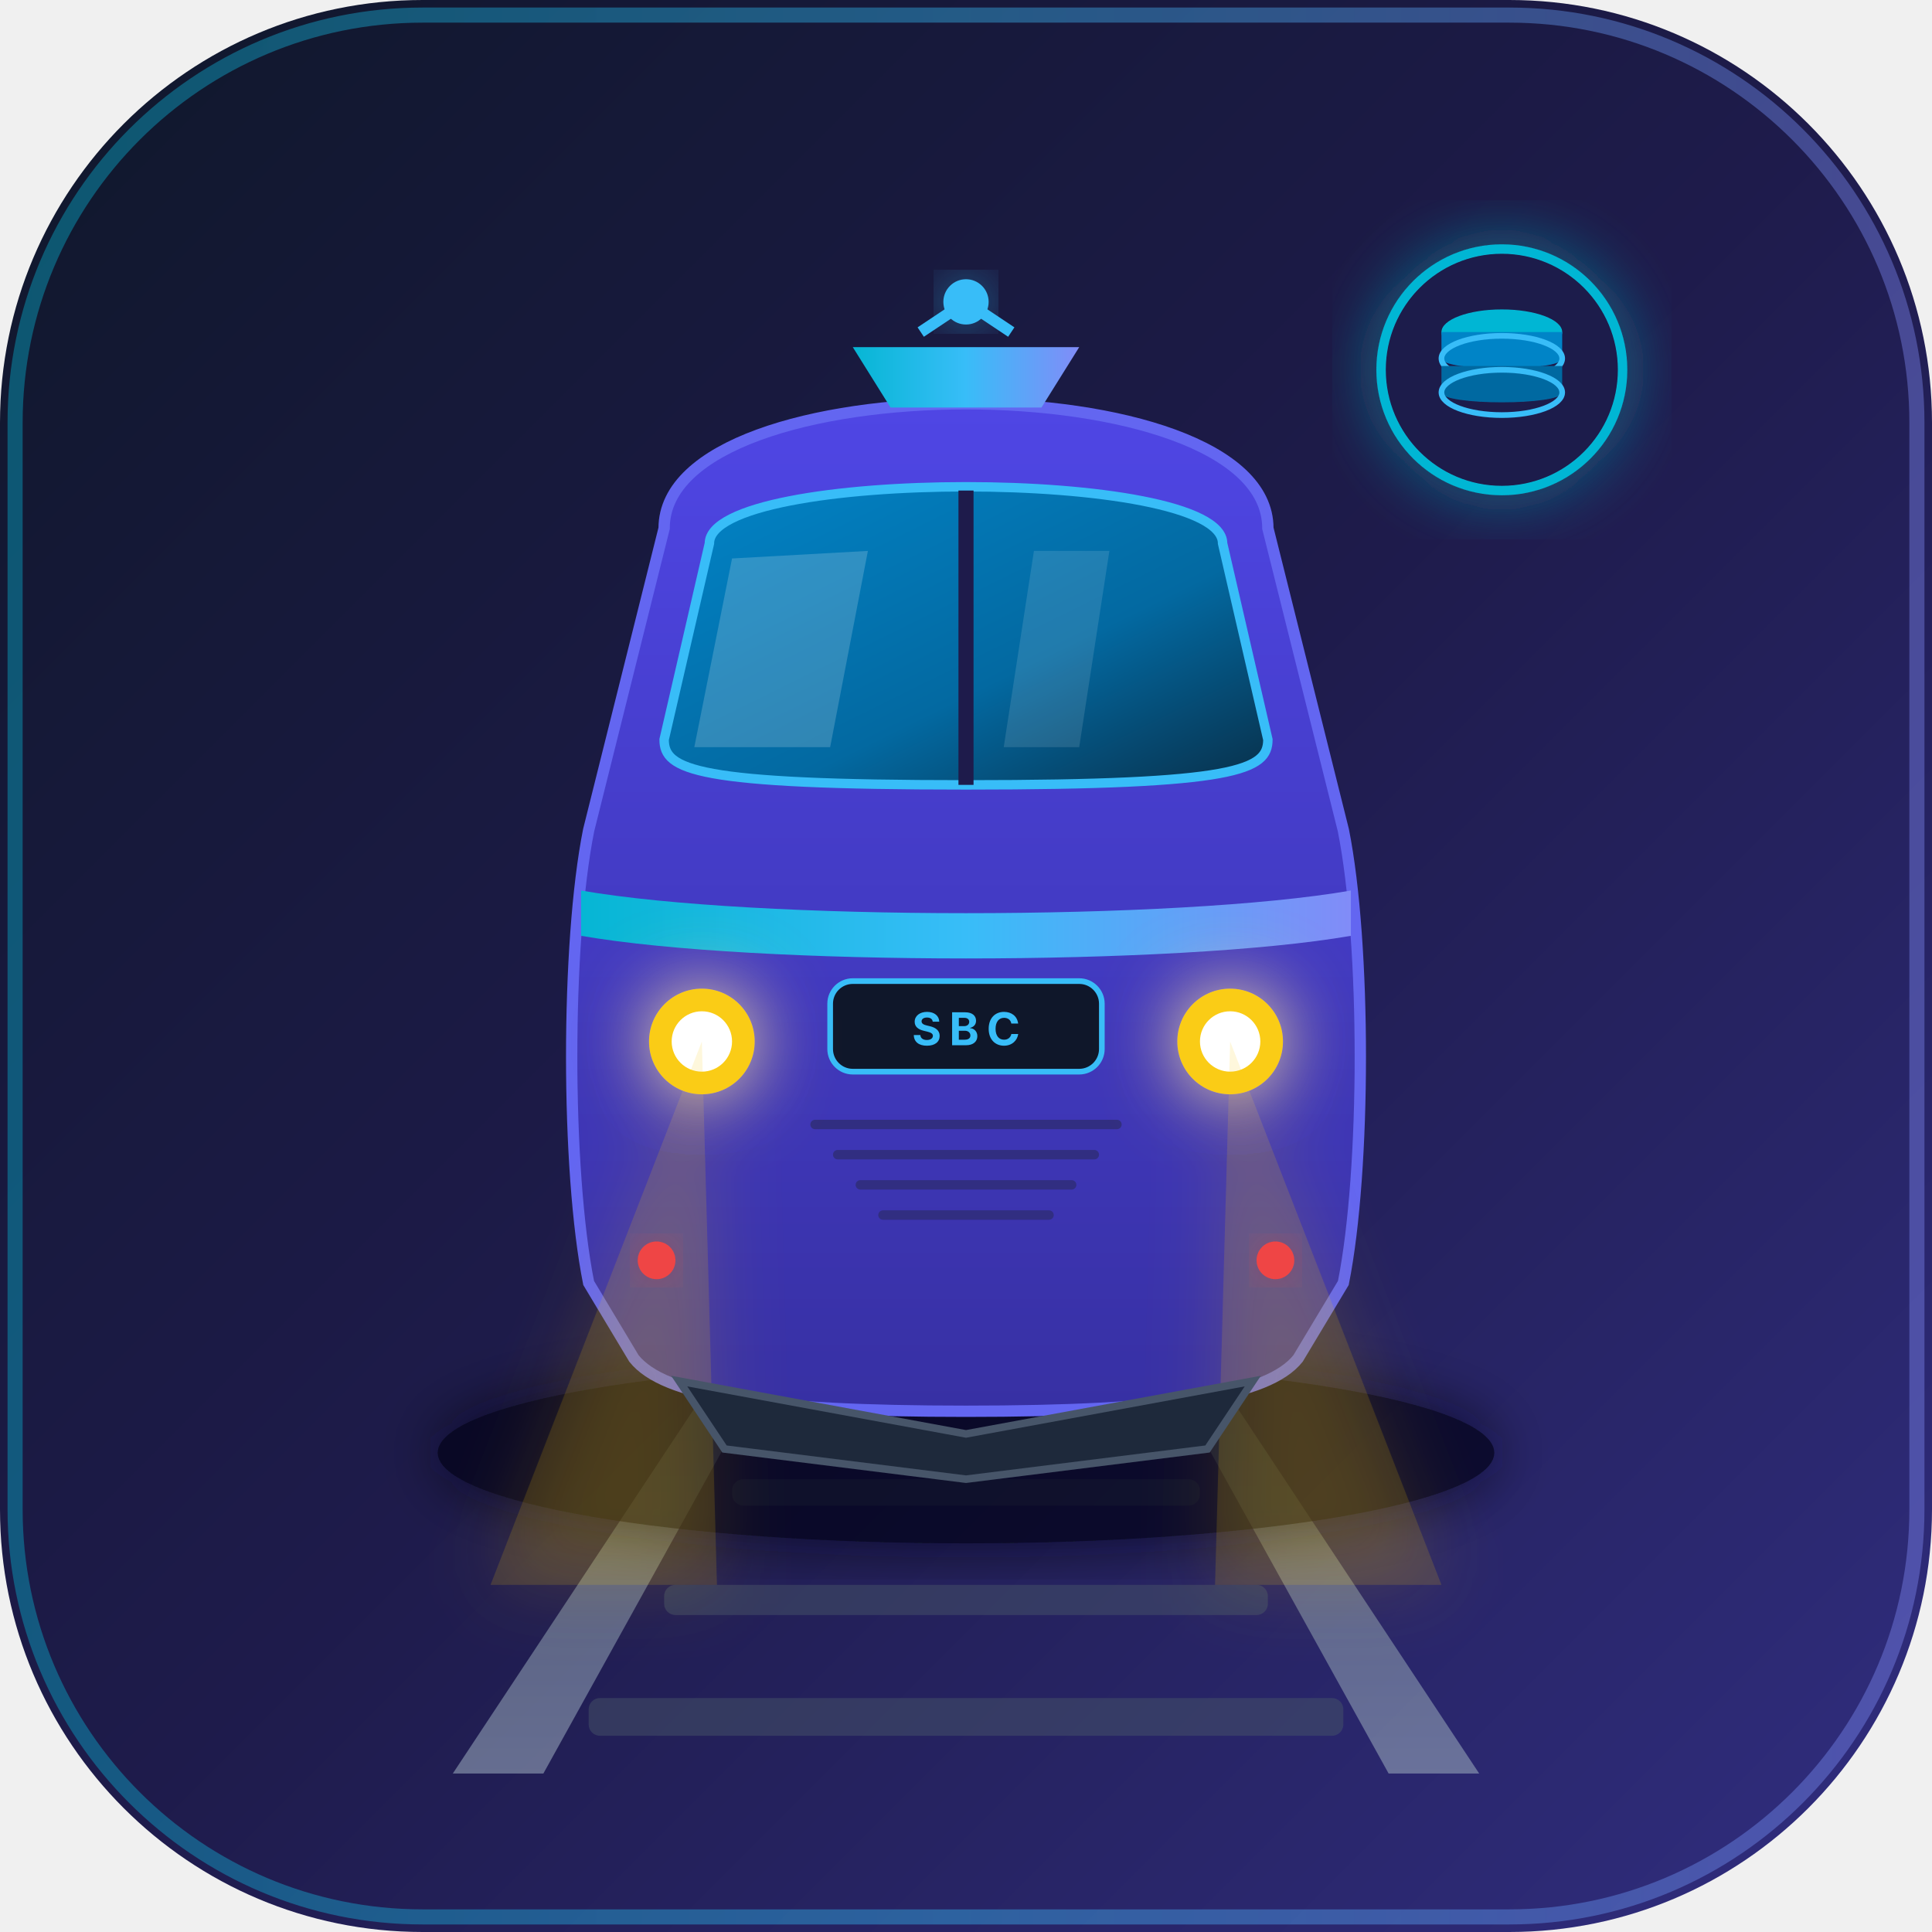
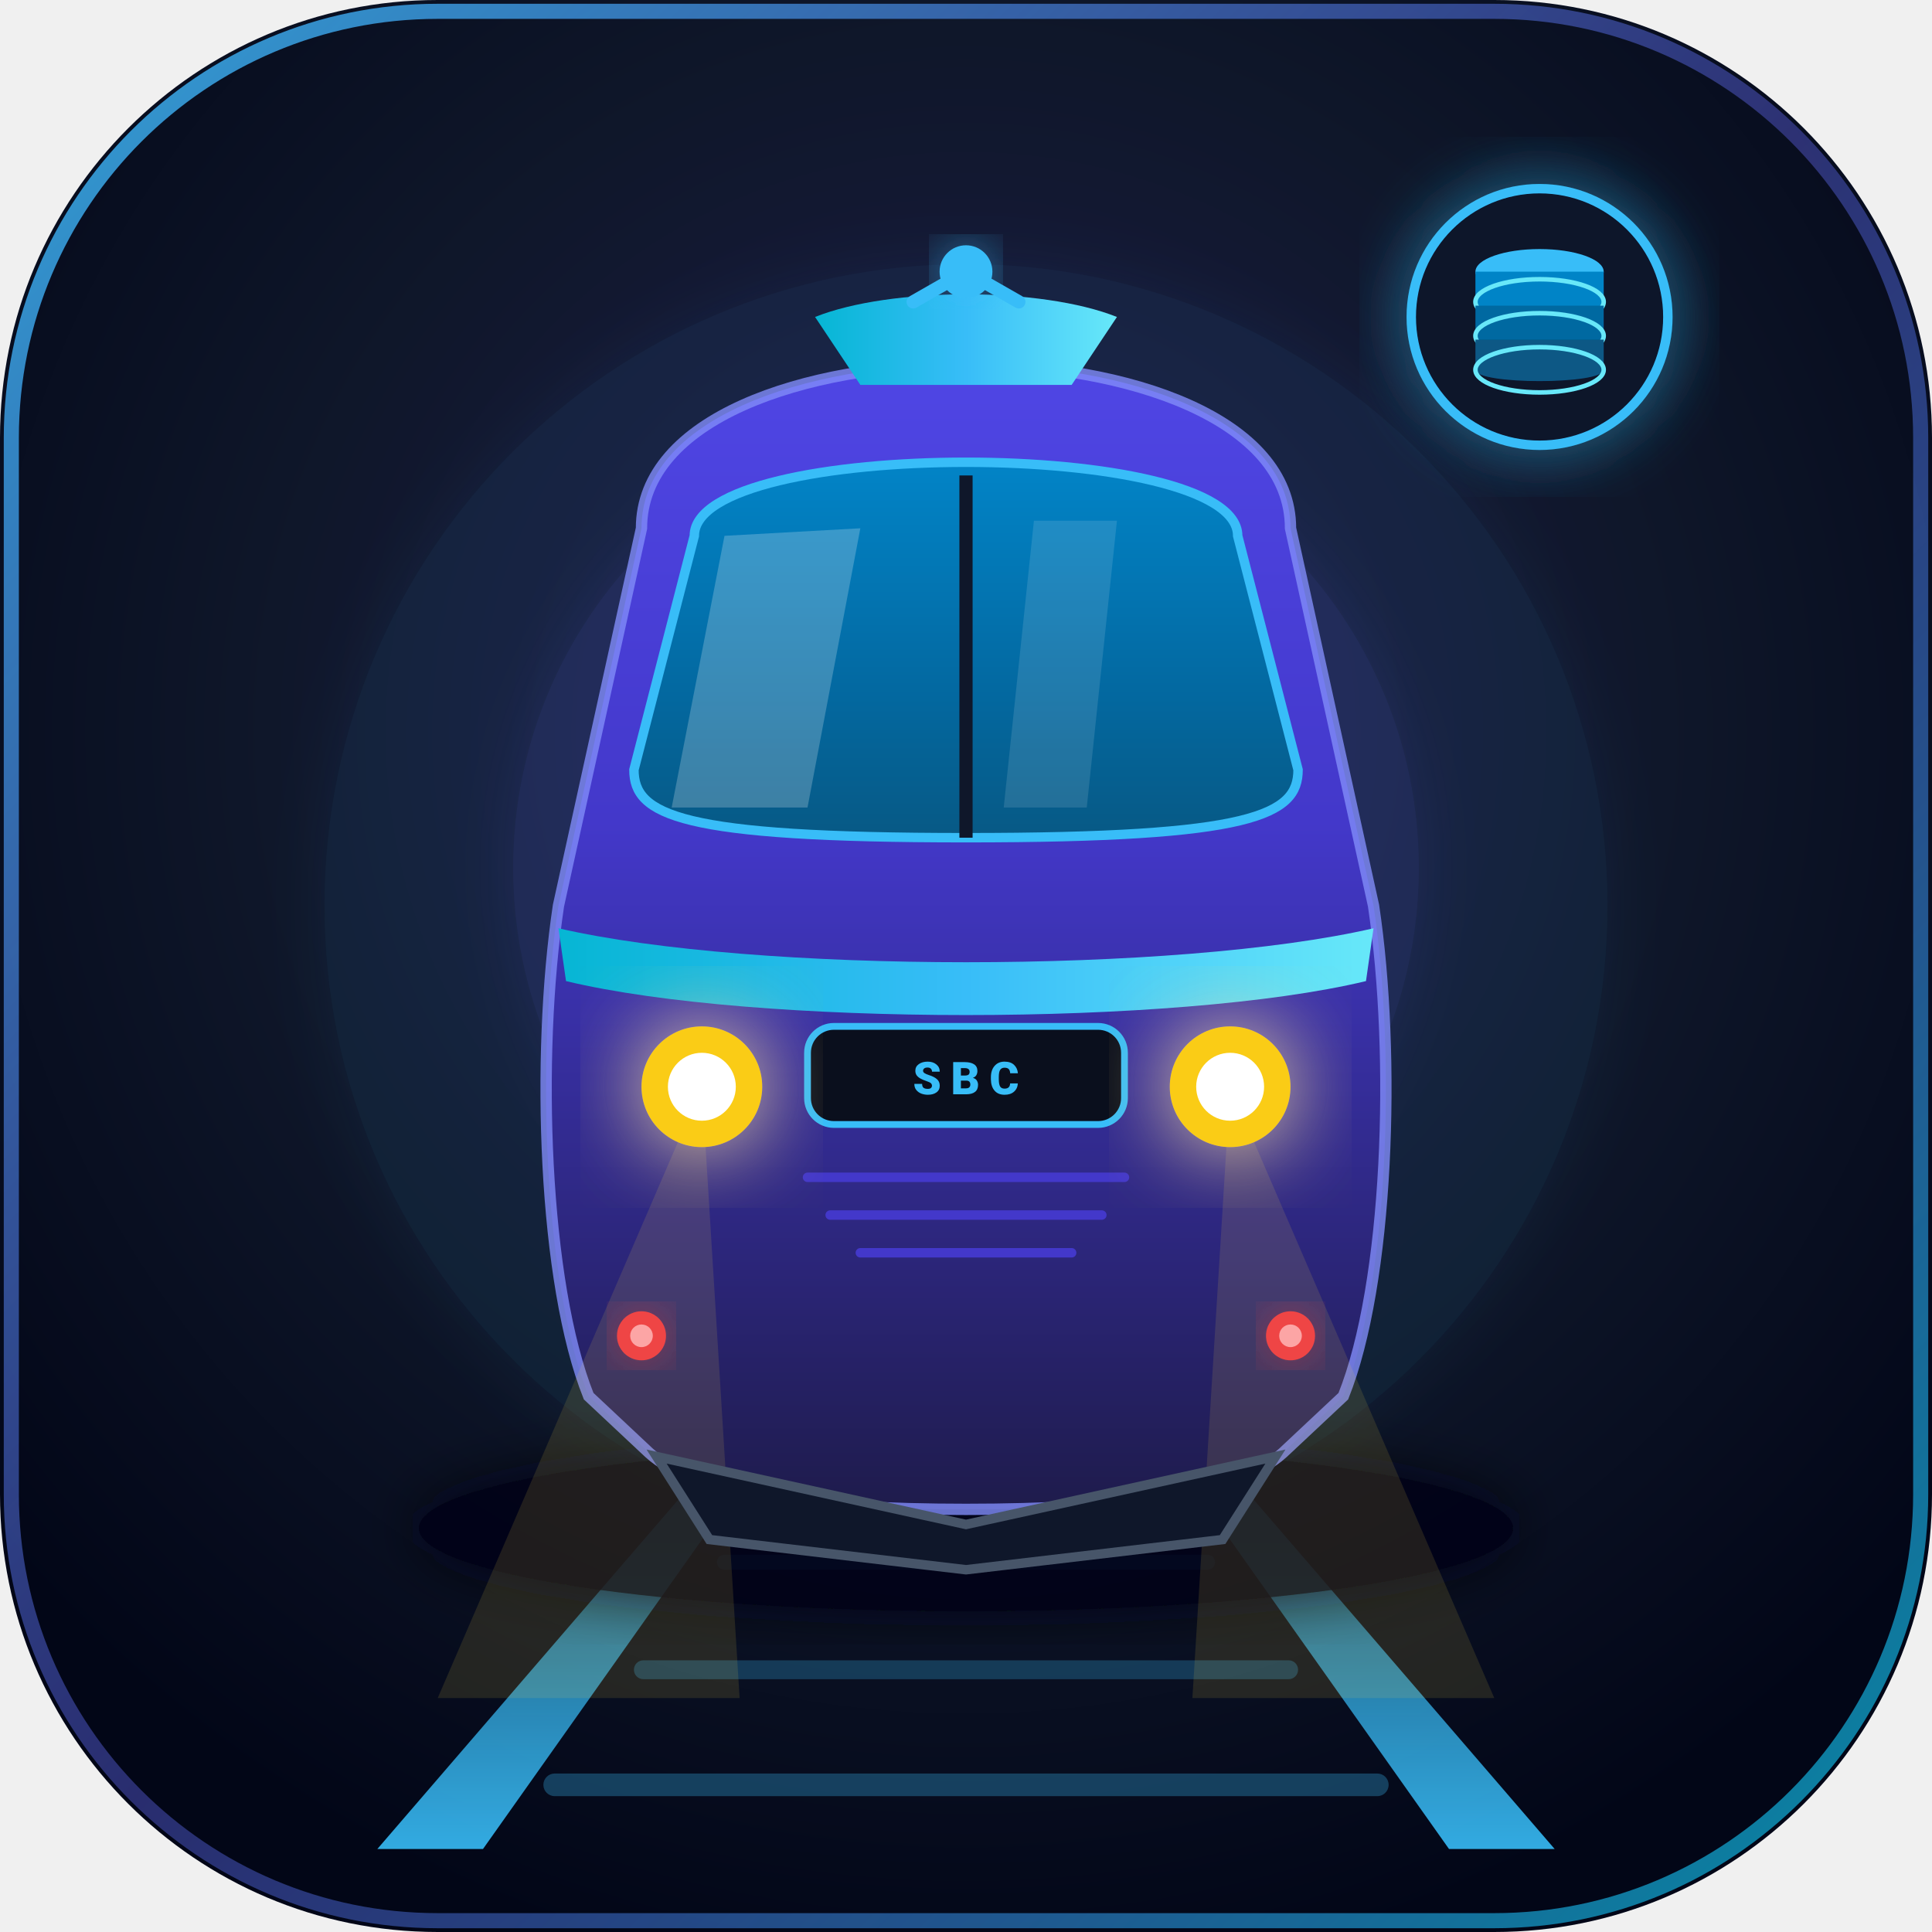
<svg xmlns="http://www.w3.org/2000/svg" viewBox="0 0 512 512" width="512" height="512">
  <defs>
-     <linearGradient id="bgGrad" x1="0%" y1="0%" x2="100%" y2="100%">
-       <stop offset="0%" stop-color="#0F172A" />
-       <stop offset="50%" stop-color="#1E1B4B" />
-       <stop offset="100%" stop-color="#312E81" />
+     <radialGradient id="bgRadial" cx="50%" cy="38%" r="65%">
+       <stop offset="0%" stop-color="#1E1B4B" />
+       <stop offset="55%" stop-color="#0F172A" />
+       <stop offset="100%" stop-color="#020617" />
+     </radialGradient>
+     <linearGradient id="rimGrad" x1="0%" y1="0%" x2="100%" y2="100%">
+       <stop offset="0%" stop-color="#38BDF8" stop-opacity="0.85" />
+       <stop offset="50%" stop-color="#6366F1" stop-opacity="0.4" />
+       <stop offset="100%" stop-color="#06B6D4" stop-opacity="0.75" />
    </linearGradient>
-     <linearGradient id="trainBody" x1="0%" y1="0%" x2="0%" y2="100%">
+     <linearGradient id="trainBodyGrad" x1="0%" y1="0%" x2="0%" y2="100%">
      <stop offset="0%" stop-color="#4F46E5" />
-       <stop offset="100%" stop-color="#3730A3" />
+       <stop offset="40%" stop-color="#4338CA" />
+       <stop offset="100%" stop-color="#1E1B4B" />
    </linearGradient>
-     <linearGradient id="trainAccent" x1="0%" y1="0%" x2="100%" y2="0%">
+     <linearGradient id="cyanSweep" x1="0%" y1="0%" x2="100%" y2="0%">
      <stop offset="0%" stop-color="#06B6D4" />
      <stop offset="50%" stop-color="#38BDF8" />
-       <stop offset="100%" stop-color="#818CF8" />
+       <stop offset="100%" stop-color="#67E8F9" />
    </linearGradient>
-     <linearGradient id="glassGrad" x1="0%" y1="0%" x2="100%" y2="100%">
+     <linearGradient id="windshieldGrad" x1="0%" y1="0%" x2="0%" y2="100%">
      <stop offset="0%" stop-color="#0284C7" />
      <stop offset="60%" stop-color="#0369A1" />
-       <stop offset="100%" stop-color="#082F49" />
+       <stop offset="100%" stop-color="#075985" />
    </linearGradient>
-     <linearGradient id="trackGrad" x1="0%" y1="0%" x2="0%" y2="100%">
-       <stop offset="0%" stop-color="#64748B" />
-       <stop offset="100%" stop-color="#94A3B8" />
+     <linearGradient id="railGrad" x1="0%" y1="0%" x2="0%" y2="100%">
+       <stop offset="0%" stop-color="#38BDF8" stop-opacity="0.2" />
+       <stop offset="100%" stop-color="#38BDF8" stop-opacity="0.9" />
    </linearGradient>
-     <filter id="glow" x="-20%" y="-20%" width="140%" height="140%">
+     <filter id="softGlow" x="-20%" y="-20%" width="140%" height="140%">
      <feGaussianBlur stdDeviation="8" result="blur" />
      <feComposite in="SourceGraphic" in2="blur" operator="over" />
    </filter>
-     <filter id="headlightGlow" x="-50%" y="-50%" width="200%" height="200%">
-       <feGaussianBlur stdDeviation="10" result="glow" />
+     <filter id="headlightBloom" x="-50%" y="-50%" width="200%" height="200%">
+       <feGaussianBlur in="SourceGraphic" stdDeviation="12" result="glow" />
      <feMerge>
        <feMergeNode in="glow" />
        <feMergeNode in="SourceGraphic" />
      </feMerge>
    </filter>
  </defs>
-   <rect width="512" height="512" rx="112" fill="url(#bgGrad)" />
-   <rect x="4" y="4" width="504" height="504" rx="108" fill="none" stroke="url(#trainAccent)" stroke-width="4" stroke-opacity="0.4" />
-   <g opacity="0.6">
-     <polygon points="120,470 144,470 216,340 206,340" fill="url(#trackGrad)" />
-     <polygon points="392,470 368,470 296,340 306,340" fill="url(#trackGrad)" />
-     <rect x="156" y="450" width="200" height="10" rx="3" fill="#475569" opacity="0.8" />
-     <rect x="176" y="420" width="160" height="8" rx="3" fill="#475569" opacity="0.8" />
-     <rect x="194" y="392" width="124" height="7" rx="3" fill="#475569" opacity="0.8" />
-     <rect x="210" y="366" width="92" height="6" rx="3" fill="#475569" opacity="0.8" />
-     <rect x="222" y="344" width="68" height="5" rx="3" fill="#475569" opacity="0.8" />
+   <rect width="512" height="512" rx="116" fill="url(#bgRadial)" />
+   <rect x="3" y="3" width="506" height="506" rx="113" fill="none" stroke="url(#rimGrad)" stroke-width="4" />
+   <ellipse cx="256" cy="240" rx="170" ry="170" fill="#38BDF8" opacity="0.07" filter="url(#softGlow)" />
+   <circle cx="256" cy="230" r="120" fill="#6366F1" opacity="0.12" filter="url(#softGlow)" />
+   <polygon points="100,490 128,490 220,360 212,360" fill="url(#railGrad)" />
+   <polygon points="412,490 384,490 292,360 300,360" fill="url(#railGrad)" />
+   <rect x="144" y="470" width="224" height="6" rx="3" fill="#38BDF8" opacity="0.3" />
+   <rect x="168" y="440" width="176" height="5" rx="2.5" fill="#38BDF8" opacity="0.25" />
+   <rect x="190" y="412" width="132" height="4" rx="2" fill="#38BDF8" opacity="0.2" />
+   <rect x="210" y="386" width="92" height="4" rx="2" fill="#38BDF8" opacity="0.15" />
+   <ellipse cx="256" cy="405" rx="145" ry="22" fill="#020617" opacity="0.85" filter="url(#softGlow)" />
+   <path d="M 170,140            C 170,82, 342,82, 342,140            L 364,240            C 370,280, 368,340, 356,370            L 340,385            C 328,396, 298,400, 256,400            C 214,400, 184,396, 172,385            L 156,370            C 144,340, 142,280, 148,240            Z" fill="url(#trainBodyGrad)" stroke="#818CF8" stroke-width="3" stroke-opacity="0.8" />
+   <path d="M 216,84 C 236,76, 276,76, 296,84 L 284,102 L 228,102 Z" fill="url(#cyanSweep)" />
+   <circle cx="256" cy="72" r="7" fill="#38BDF8" filter="url(#softGlow)" />
+   <line x1="242" y1="80" x2="256" y2="72" stroke="#38BDF8" stroke-width="3.5" stroke-linecap="round" />
+   <line x1="270" y1="80" x2="256" y2="72" stroke="#38BDF8" stroke-width="3.5" stroke-linecap="round" />
+   <path d="M 184,142            C 184,116, 328,116, 328,142            L 344,204            C 344,216, 332,222, 256,222            C 180,222, 168,216, 168,204            Z" fill="url(#windshieldGrad)" stroke="#38BDF8" stroke-width="2.5" />
+   <polygon points="192,142 228,140 214,214 178,214" fill="#FFFFFF" opacity="0.22" />
+   <polygon points="274,138 296,138 288,214 266,214" fill="#FFFFFF" opacity="0.12" />
+   <line x1="256" y1="126" x2="256" y2="222" stroke="#0F172A" stroke-width="3.5" />
+   <path d="M 148,246 C 200,258, 312,258, 364,246 L 362,260 C 312,272, 200,272, 150,260 Z" fill="url(#cyanSweep)" />
+   <rect x="214" y="272" width="84" height="26" rx="7" fill="#0A0F1D" stroke="#38BDF8" stroke-width="1.8" />
+   <text x="256" y="290" font-family="-apple-system, BlinkMacSystemFont, 'Segoe UI', Roboto, sans-serif" font-size="12" font-weight="900" fill="#38BDF8" text-anchor="middle" letter-spacing="2.5">SBC</text>
+   <g stroke="#4338CA" stroke-width="2.5" stroke-linecap="round">
+     <line x1="214" y1="312" x2="298" y2="312" />
+     <line x1="220" y1="322" x2="292" y2="322" />
+     <line x1="228" y1="332" x2="284" y2="332" />
  </g>
-   <ellipse cx="256" cy="385" rx="140" ry="24" fill="#020617" opacity="0.7" filter="url(#glow)" />
-   <path d="M 176,140             C 176,96, 336,96, 336,140            L 356,220            C 362,250, 362,310, 356,340            L 344,360            C 336,370, 310,374, 256,374            C 202,374, 176,370, 168,360            L 156,340            C 150,310, 150,250, 156,220            Z" fill="url(#trainBody)" stroke="#6366F1" stroke-width="3" />
-   <path d="M 226,92 L 286,92 L 276,108 L 236,108 Z" fill="url(#trainAccent)" />
-   <circle cx="256" cy="80" r="6" fill="#38BDF8" filter="url(#glow)" />
-   <line x1="244" y1="88" x2="256" y2="80" stroke="#38BDF8" stroke-width="3" />
-   <line x1="268" y1="88" x2="256" y2="80" stroke="#38BDF8" stroke-width="3" />
-   <path d="M 188,144             C 188,124, 324,124, 324,144             L 336,196             C 336,204, 328,208, 256,208             C 184,208, 176,204, 176,196             Z" fill="url(#glassGrad)" stroke="#38BDF8" stroke-width="2.5" />
-   <line x1="256" y1="130" x2="256" y2="208" stroke="#1E1B4B" stroke-width="4" />
-   <polygon points="194,148 230,146 220,198 184,198" fill="#FFFFFF" opacity="0.18" />
-   <polygon points="274,146 294,146 286,198 266,198" fill="#FFFFFF" opacity="0.12" />
-   <path d="M 154,236 C 200,244, 312,244, 358,236 L 358,248 C 312,256, 200,256, 154,248 Z" fill="url(#trainAccent)" />
-   <rect x="220" y="260" width="72" height="24" rx="6" fill="#0F172A" stroke="#38BDF8" stroke-width="1.5" />
-   <text x="256" y="277" font-family="'Outfit', -apple-system, sans-serif" font-size="12" font-weight="700" fill="#38BDF8" text-anchor="middle" letter-spacing="2">SBC</text>
-   <g stroke="#312E81" stroke-width="2.5" stroke-linecap="round">
-     <line x1="216" y1="298" x2="296" y2="298" />
-     <line x1="222" y1="306" x2="290" y2="306" />
-     <line x1="228" y1="314" x2="284" y2="314" />
-     <line x1="234" y1="322" x2="278" y2="322" />
+   <polygon points="186,288 116,450 196,450" fill="#FDE047" opacity="0.12" />
+   <g filter="url(#headlightBloom)">
+     <circle cx="186" cy="288" r="16" fill="#FACC15" />
+     <circle cx="186" cy="288" r="9" fill="#FFFFFF" />
  </g>
-   <g filter="url(#headlightGlow)">
-     <circle cx="186" cy="276" r="14" fill="#FACC15" />
-     <circle cx="186" cy="276" r="8" fill="#FFFFFF" />
-     <polygon points="186,276 130,420 190,420" fill="#FACC15" opacity="0.15" />
+   <polygon points="326,288 316,450 396,450" fill="#FDE047" opacity="0.12" />
+   <g filter="url(#headlightBloom)">
+     <circle cx="326" cy="288" r="16" fill="#FACC15" />
+     <circle cx="326" cy="288" r="9" fill="#FFFFFF" />
  </g>
-   <g filter="url(#headlightGlow)">
-     <circle cx="326" cy="276" r="14" fill="#FACC15" />
-     <circle cx="326" cy="276" r="8" fill="#FFFFFF" />
-     <polygon points="326,276 322,420 382,420" fill="#FACC15" opacity="0.15" />
-   </g>
-   <circle cx="174" cy="334" r="5" fill="#EF4444" filter="url(#glow)" />
-   <circle cx="338" cy="334" r="5" fill="#EF4444" filter="url(#glow)" />
-   <path d="M 180,366 L 256,380 L 332,366 L 320,384 L 256,392 L 192,384 Z" fill="#1E293B" stroke="#475569" stroke-width="2" />
-   <g transform="translate(370, 70)" filter="url(#glow)">
-     <circle cx="28" cy="28" r="32" fill="#1E1B4B" stroke="#06B6D4" stroke-width="2.5" />
-     <ellipse cx="28" cy="18" rx="16" ry="6" fill="#06B6D4" />
-     <path d="M 12,18 L 12,25 C 12,28.5, 44,28.5, 44,25 L 44,18 Z" fill="#0284C7" />
-     <ellipse cx="28" cy="25" rx="16" ry="6" fill="none" stroke="#38BDF8" stroke-width="1.5" />
-     <path d="M 12,27 L 12,34 C 12,37.5, 44,37.5, 44,34 L 44,27 Z" fill="#0369A1" />
-     <ellipse cx="28" cy="34" rx="16" ry="6" fill="none" stroke="#38BDF8" stroke-width="1.5" />
+   <circle cx="170" cy="354" r="6.5" fill="#EF4444" filter="url(#softGlow)" />
+   <circle cx="170" cy="354" r="3" fill="#FCA5A5" />
+   <circle cx="342" cy="354" r="6.5" fill="#EF4444" filter="url(#softGlow)" />
+   <circle cx="342" cy="354" r="3" fill="#FCA5A5" />
+   <path d="M 174,386 L 256,404 L 338,386 L 324,408 L 256,416 L 188,408 Z" fill="#0F172A" stroke="#475569" stroke-width="2.5" />
+   <g transform="translate(376, 52)" filter="url(#softGlow)">
+     <circle cx="32" cy="32" r="34" fill="#0B132B" stroke="#38BDF8" stroke-width="2.5" />
+     <ellipse cx="32" cy="20" rx="17" ry="6" fill="#38BDF8" />
+     <path d="M 15,20 L 15,28 C 15,32, 49,32, 49,28 L 49,20 Z" fill="#0284C7" />
+     <ellipse cx="32" cy="28" rx="17" ry="6" fill="none" stroke="#67E8F9" stroke-width="1.2" />
+     <path d="M 15,29 L 15,37 C 15,41, 49,41, 49,37 L 49,29 Z" fill="#0369A1" />
+     <ellipse cx="32" cy="37" rx="17" ry="6" fill="none" stroke="#67E8F9" stroke-width="1.2" />
+     <path d="M 15,38 L 15,46 C 15,50, 49,50, 49,46 L 49,38 Z" fill="#075985" />
+     <ellipse cx="32" cy="46" rx="17" ry="6" fill="none" stroke="#67E8F9" stroke-width="1.2" />
  </g>
</svg>
